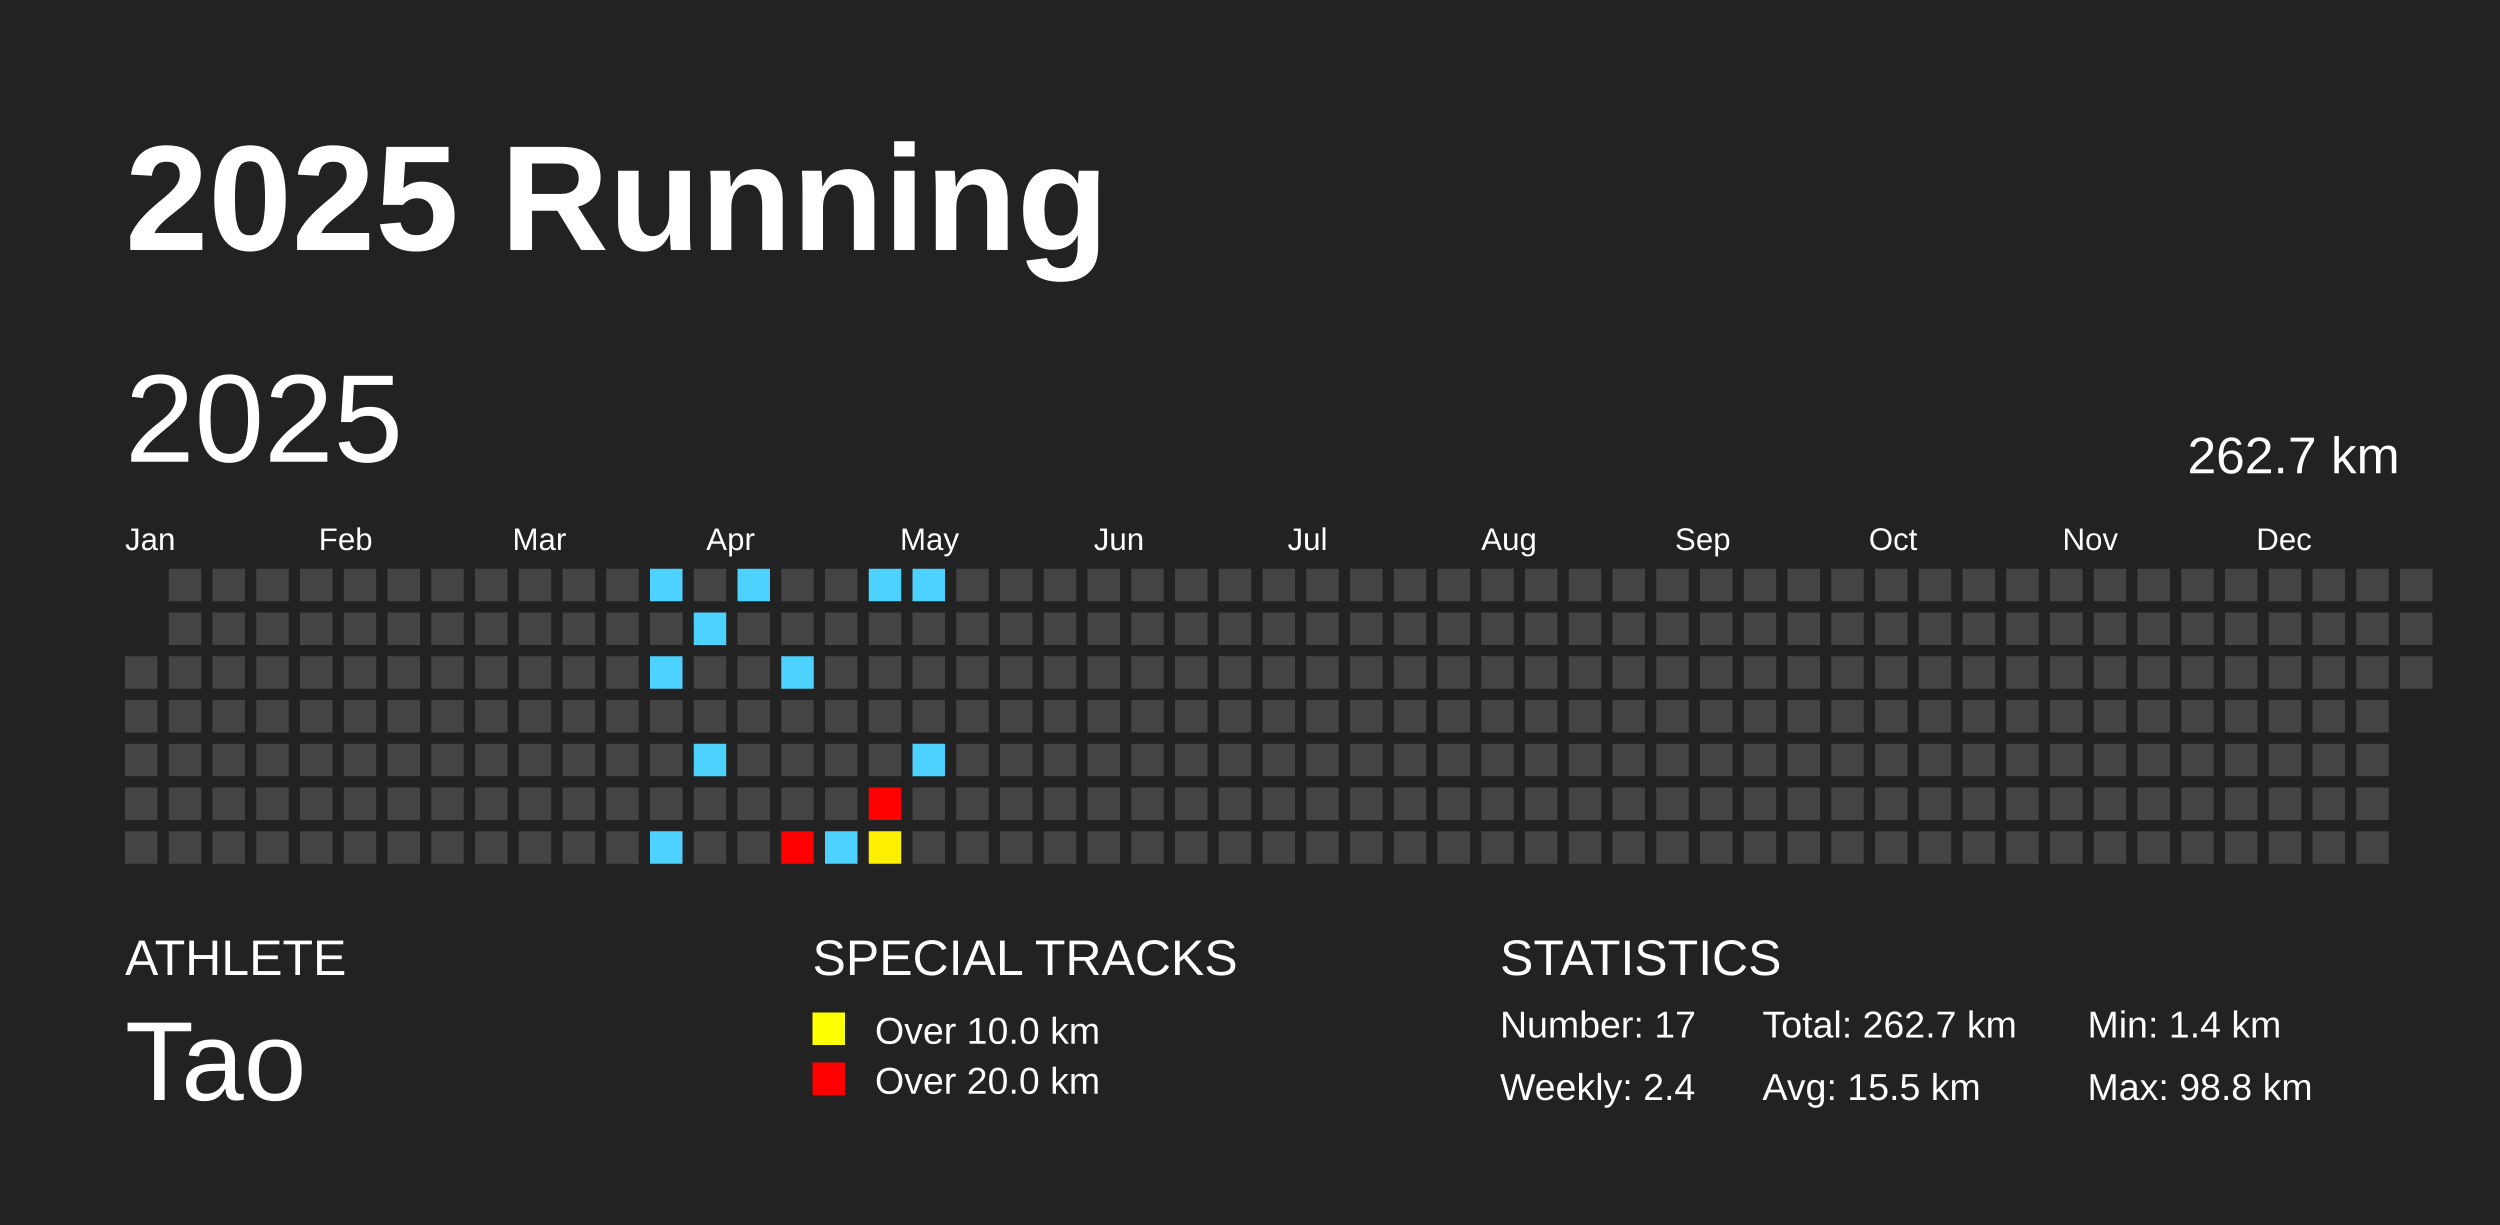
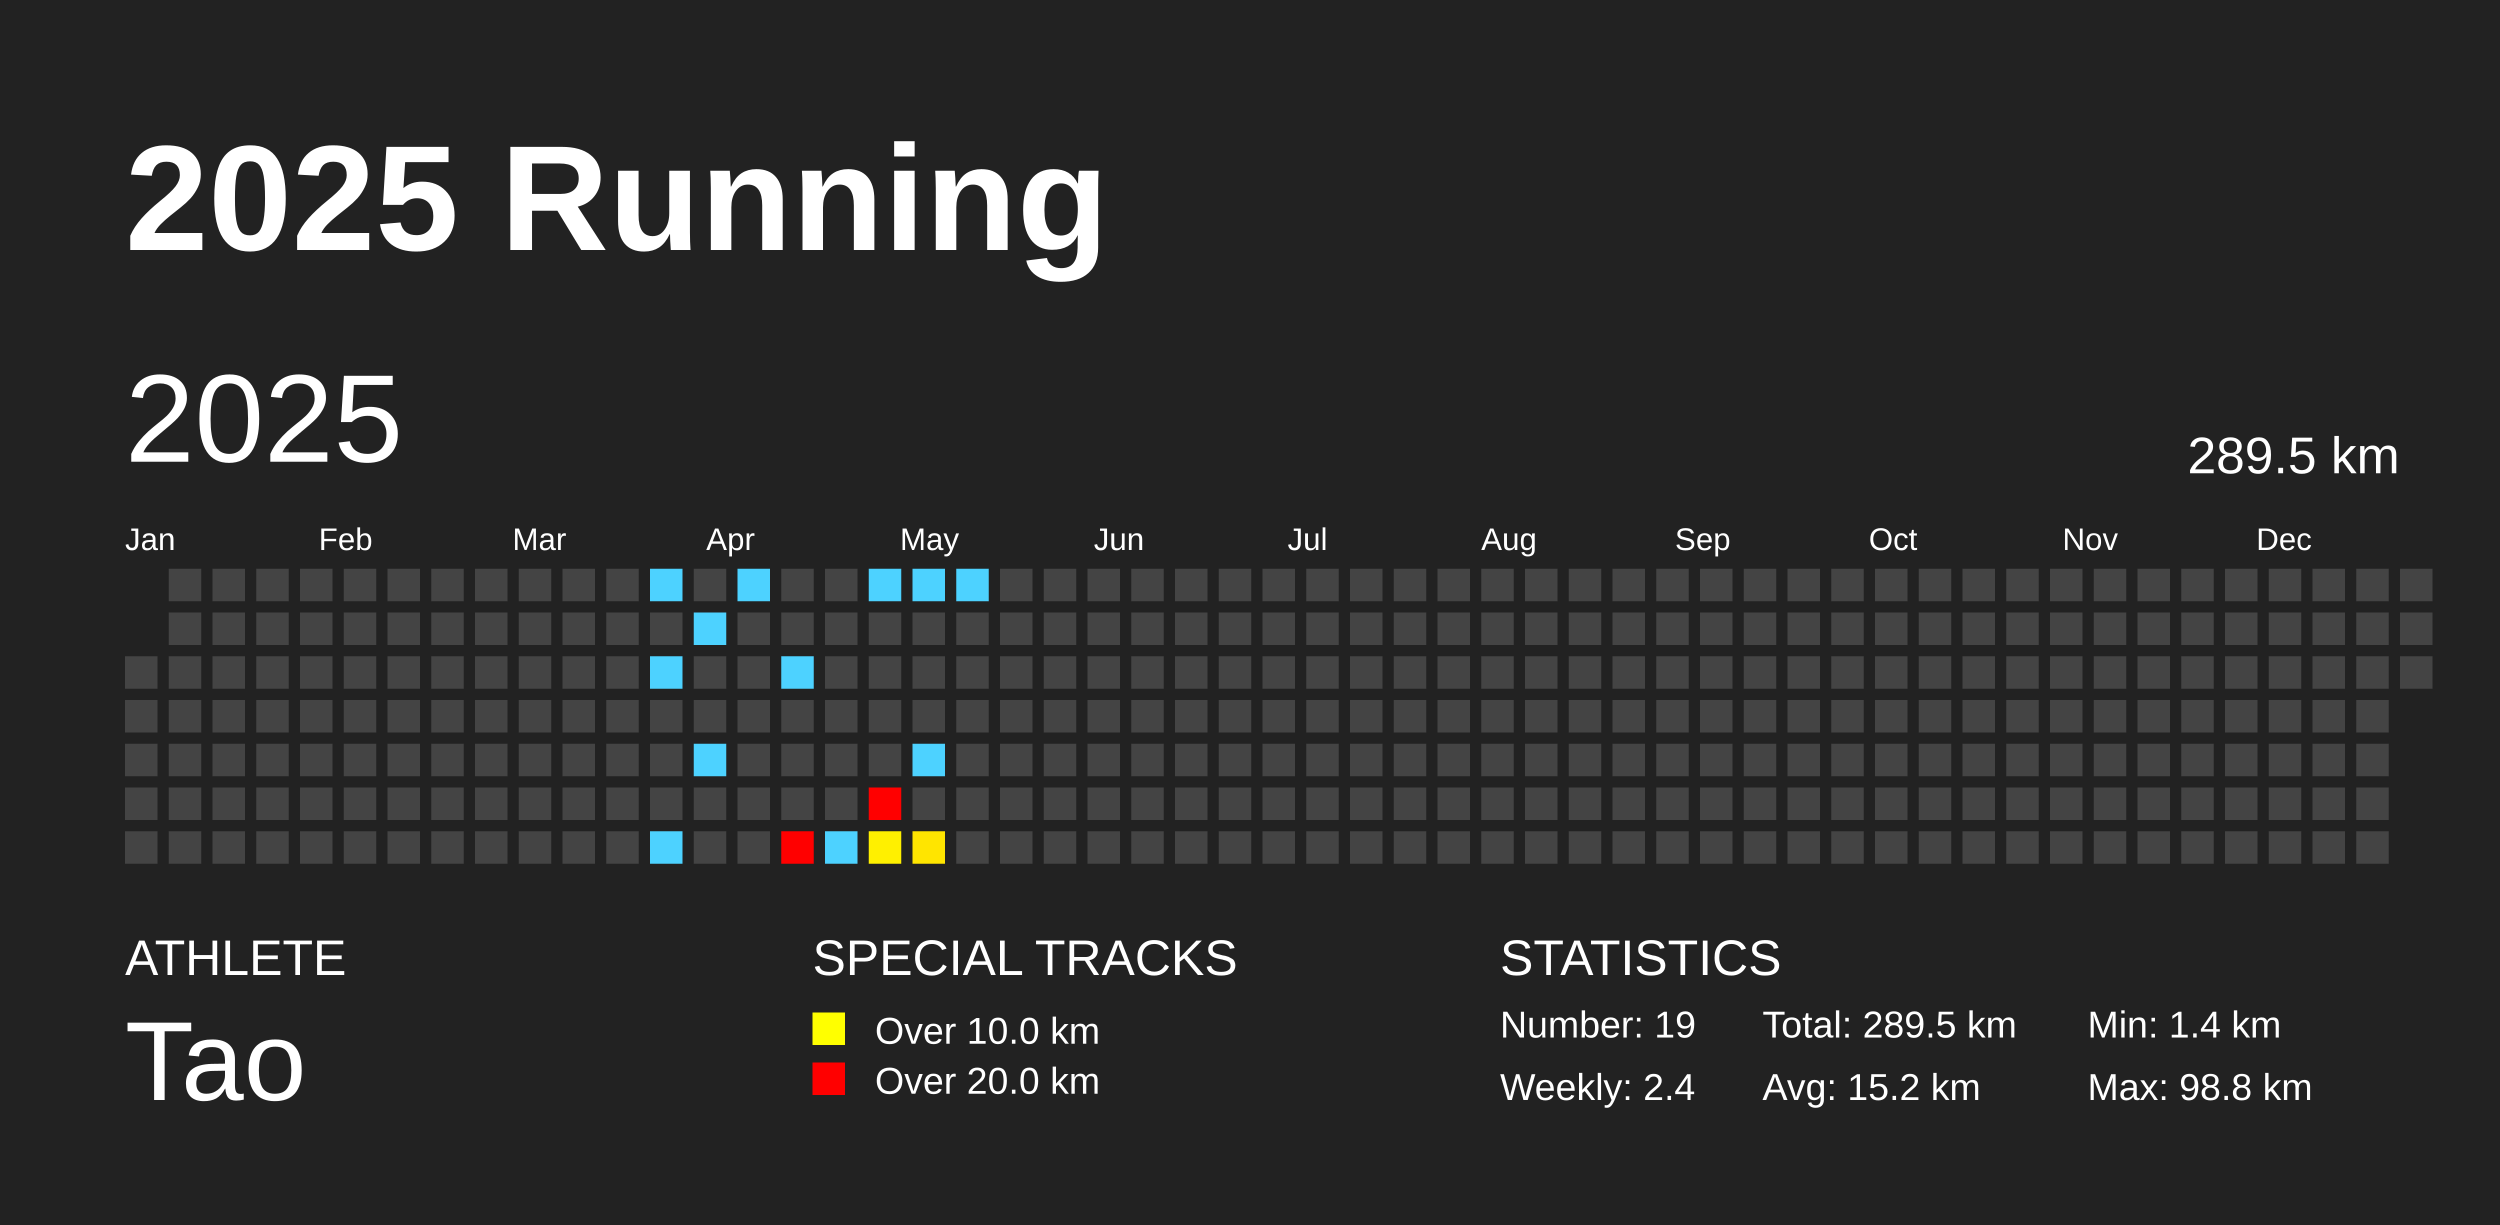
<svg xmlns="http://www.w3.org/2000/svg" baseProfile="full" height="98mm" version="1.1" viewBox="0,0,200,98" width="200mm">
  <defs />
  <rect fill="#222222" height="98" width="200" x="0" y="0" />
  <text fill="#FFFFFF" style="font-size:12px; font-family:Arial; font-weight:bold;" x="10" y="20">2025 Running</text>
  <text fill="#FFFFFF" style="font-size:4px; font-family:Arial" x="10" y="78">ATHLETE</text>
  <text fill="#FFFFFF" style="font-size:9px; font-family:Arial" x="10" y="88">Tao</text>
  <text fill="#FFFFFF" style="font-size:4px; font-family:Arial" x="65" y="78">SPECIAL TRACKS</text>
  <rect fill="yellow" height="2.6" width="2.6" x="65" y="81" />
  <text fill="#FFFFFF" style="font-size:3px; font-family:Arial" x="70" y="83.5">Over 10.0 km</text>
  <rect fill="red" height="2.6" width="2.6" x="65" y="85" />
  <text fill="#FFFFFF" style="font-size:3px; font-family:Arial" x="70" y="87.5">Over 20.0 km</text>
  <text fill="#FFFFFF" style="font-size:4px; font-family:Arial" x="120" y="78">STATISTICS</text>
-   <text fill="#FFFFFF" style="font-size:3px; font-family:Arial" x="120" y="83">Number: 17</text>
+   <text fill="#FFFFFF" style="font-size:3px; font-family:Arial" x="120" y="83">Number: 19</text>
  <text fill="#FFFFFF" style="font-size:3px; font-family:Arial" x="120" y="88">Weekly: 2.4</text>
-   <text fill="#FFFFFF" style="font-size:3px; font-family:Arial" x="141" y="83">Total: 262.7 km</text>
-   <text fill="#FFFFFF" style="font-size:3px; font-family:Arial" x="141" y="88">Avg: 15.5 km</text>
+   <text fill="#FFFFFF" style="font-size:3px; font-family:Arial" x="141" y="83">Total: 289.5 km</text>
+   <text fill="#FFFFFF" style="font-size:3px; font-family:Arial" x="141" y="88">Avg: 15.2 km</text>
  <text fill="#FFFFFF" style="font-size:3px; font-family:Arial" x="167" y="83">Min: 1.4 km</text>
  <text fill="#FFFFFF" style="font-size:3px; font-family:Arial" x="167" y="88">Max: 98.8 km</text>
  <text dominant-baseline="hanging" fill="#FFFFFF" style="font-size:10.0px; font-family:Arial;" x="10" y="30">2025</text>
-   <text dominant-baseline="hanging" fill="#FFFFFF" style="font-size:4.125px; font-family:Arial;" x="175" y="35">262.7 km</text>
+   <text dominant-baseline="hanging" fill="#FFFFFF" style="font-size:4.125px; font-family:Arial;" x="175" y="35">289.5 km</text>
  <text fill="#FFFFFF" style="font-size:2.5px; font-family:Arial" x="10.0" y="44">Jan</text>
  <text fill="#FFFFFF" style="font-size:2.5px; font-family:Arial" x="25.5" y="44">Feb</text>
  <text fill="#FFFFFF" style="font-size:2.5px; font-family:Arial" x="41.0" y="44">Mar</text>
  <text fill="#FFFFFF" style="font-size:2.5px; font-family:Arial" x="56.5" y="44">Apr</text>
  <text fill="#FFFFFF" style="font-size:2.5px; font-family:Arial" x="72.0" y="44">May</text>
  <text fill="#FFFFFF" style="font-size:2.5px; font-family:Arial" x="87.5" y="44">Jun</text>
  <text fill="#FFFFFF" style="font-size:2.5px; font-family:Arial" x="103.0" y="44">Jul</text>
  <text fill="#FFFFFF" style="font-size:2.5px; font-family:Arial" x="118.5" y="44">Aug</text>
  <text fill="#FFFFFF" style="font-size:2.5px; font-family:Arial" x="134.0" y="44">Sep</text>
  <text fill="#FFFFFF" style="font-size:2.5px; font-family:Arial" x="149.5" y="44">Oct</text>
  <text fill="#FFFFFF" style="font-size:2.5px; font-family:Arial" x="165.0" y="44">Nov</text>
  <text fill="#FFFFFF" style="font-size:2.5px; font-family:Arial" x="180.5" y="44">Dec</text>
  <rect fill="#444444" height="2.6" width="2.6" x="10.0" y="52.5" />
  <rect fill="#444444" height="2.6" width="2.6" x="10.0" y="56.0" />
  <rect fill="#444444" height="2.6" width="2.6" x="10.0" y="59.5" />
  <rect fill="#444444" height="2.6" width="2.6" x="10.0" y="63.0" />
  <rect fill="#444444" height="2.6" width="2.6" x="10.0" y="66.5" />
  <rect fill="#444444" height="2.6" width="2.6" x="13.5" y="45.5" />
  <rect fill="#444444" height="2.6" width="2.6" x="13.5" y="49.0" />
  <rect fill="#444444" height="2.6" width="2.6" x="13.5" y="52.5" />
  <rect fill="#444444" height="2.6" width="2.6" x="13.5" y="56.0" />
  <rect fill="#444444" height="2.6" width="2.6" x="13.5" y="59.5" />
  <rect fill="#444444" height="2.6" width="2.6" x="13.5" y="63.0" />
  <rect fill="#444444" height="2.6" width="2.6" x="13.5" y="66.5" />
  <rect fill="#444444" height="2.6" width="2.6" x="17.0" y="45.5" />
  <rect fill="#444444" height="2.6" width="2.6" x="17.0" y="49.0" />
  <rect fill="#444444" height="2.6" width="2.6" x="17.0" y="52.5" />
  <rect fill="#444444" height="2.6" width="2.6" x="17.0" y="56.0" />
  <rect fill="#444444" height="2.6" width="2.6" x="17.0" y="59.5" />
  <rect fill="#444444" height="2.6" width="2.6" x="17.0" y="63.0" />
  <rect fill="#444444" height="2.6" width="2.6" x="17.0" y="66.5" />
  <rect fill="#444444" height="2.6" width="2.6" x="20.5" y="45.5" />
  <rect fill="#444444" height="2.6" width="2.6" x="20.5" y="49.0" />
  <rect fill="#444444" height="2.6" width="2.6" x="20.5" y="52.5" />
  <rect fill="#444444" height="2.6" width="2.6" x="20.5" y="56.0" />
  <rect fill="#444444" height="2.6" width="2.6" x="20.5" y="59.5" />
  <rect fill="#444444" height="2.6" width="2.6" x="20.5" y="63.0" />
  <rect fill="#444444" height="2.6" width="2.6" x="20.5" y="66.5" />
  <rect fill="#444444" height="2.6" width="2.6" x="24.0" y="45.5" />
  <rect fill="#444444" height="2.6" width="2.6" x="24.0" y="49.0" />
  <rect fill="#444444" height="2.6" width="2.6" x="24.0" y="52.5" />
  <rect fill="#444444" height="2.6" width="2.6" x="24.0" y="56.0" />
  <rect fill="#444444" height="2.6" width="2.6" x="24.0" y="59.5" />
  <rect fill="#444444" height="2.6" width="2.6" x="24.0" y="63.0" />
  <rect fill="#444444" height="2.6" width="2.6" x="24.0" y="66.5" />
  <rect fill="#444444" height="2.6" width="2.6" x="27.5" y="45.5" />
  <rect fill="#444444" height="2.6" width="2.6" x="27.5" y="49.0" />
  <rect fill="#444444" height="2.6" width="2.6" x="27.5" y="52.5" />
  <rect fill="#444444" height="2.6" width="2.6" x="27.5" y="56.0" />
  <rect fill="#444444" height="2.6" width="2.6" x="27.5" y="59.5" />
  <rect fill="#444444" height="2.6" width="2.6" x="27.5" y="63.0" />
  <rect fill="#444444" height="2.6" width="2.6" x="27.5" y="66.5" />
  <rect fill="#444444" height="2.6" width="2.6" x="31.0" y="45.5" />
  <rect fill="#444444" height="2.6" width="2.6" x="31.0" y="49.0" />
  <rect fill="#444444" height="2.6" width="2.6" x="31.0" y="52.5" />
  <rect fill="#444444" height="2.6" width="2.6" x="31.0" y="56.0" />
  <rect fill="#444444" height="2.6" width="2.6" x="31.0" y="59.5" />
  <rect fill="#444444" height="2.6" width="2.6" x="31.0" y="63.0" />
  <rect fill="#444444" height="2.6" width="2.6" x="31.0" y="66.5" />
  <rect fill="#444444" height="2.6" width="2.6" x="34.5" y="45.5" />
  <rect fill="#444444" height="2.6" width="2.6" x="34.5" y="49.0" />
  <rect fill="#444444" height="2.6" width="2.6" x="34.5" y="52.5" />
  <rect fill="#444444" height="2.6" width="2.6" x="34.5" y="56.0" />
  <rect fill="#444444" height="2.6" width="2.6" x="34.5" y="59.5" />
  <rect fill="#444444" height="2.6" width="2.6" x="34.5" y="63.0" />
  <rect fill="#444444" height="2.6" width="2.6" x="34.5" y="66.5" />
  <rect fill="#444444" height="2.6" width="2.6" x="38.0" y="45.5" />
  <rect fill="#444444" height="2.6" width="2.6" x="38.0" y="49.0" />
  <rect fill="#444444" height="2.6" width="2.6" x="38.0" y="52.5" />
  <rect fill="#444444" height="2.6" width="2.6" x="38.0" y="56.0" />
  <rect fill="#444444" height="2.6" width="2.6" x="38.0" y="59.5" />
  <rect fill="#444444" height="2.6" width="2.6" x="38.0" y="63.0" />
  <rect fill="#444444" height="2.6" width="2.6" x="38.0" y="66.5" />
  <rect fill="#444444" height="2.6" width="2.6" x="41.5" y="45.5" />
  <rect fill="#444444" height="2.6" width="2.6" x="41.5" y="49.0" />
  <rect fill="#444444" height="2.6" width="2.6" x="41.5" y="52.5" />
  <rect fill="#444444" height="2.6" width="2.6" x="41.5" y="56.0" />
  <rect fill="#444444" height="2.6" width="2.6" x="41.5" y="59.5" />
  <rect fill="#444444" height="2.6" width="2.6" x="41.5" y="63.0" />
  <rect fill="#444444" height="2.6" width="2.6" x="41.5" y="66.5" />
  <rect fill="#444444" height="2.6" width="2.6" x="45.0" y="45.5" />
  <rect fill="#444444" height="2.6" width="2.6" x="45.0" y="49.0" />
  <rect fill="#444444" height="2.6" width="2.6" x="45.0" y="52.5" />
  <rect fill="#444444" height="2.6" width="2.6" x="45.0" y="56.0" />
  <rect fill="#444444" height="2.6" width="2.6" x="45.0" y="59.5" />
  <rect fill="#444444" height="2.6" width="2.6" x="45.0" y="63.0" />
  <rect fill="#444444" height="2.6" width="2.6" x="45.0" y="66.5" />
  <rect fill="#444444" height="2.6" width="2.6" x="48.5" y="45.5" />
  <rect fill="#444444" height="2.6" width="2.6" x="48.5" y="49.0" />
  <rect fill="#444444" height="2.6" width="2.6" x="48.5" y="52.5" />
  <rect fill="#444444" height="2.6" width="2.6" x="48.5" y="56.0" />
  <rect fill="#444444" height="2.6" width="2.6" x="48.5" y="59.5" />
  <rect fill="#444444" height="2.6" width="2.6" x="48.5" y="63.0" />
  <rect fill="#444444" height="2.6" width="2.6" x="48.5" y="66.5" />
  <rect fill="#4dd2ff" height="2.6" width="2.6" x="52.0" y="45.5" />
  <rect fill="#444444" height="2.6" width="2.6" x="52.0" y="49.0" />
  <rect fill="#4dd2ff" height="2.6" width="2.6" x="52.0" y="52.5" />
  <rect fill="#444444" height="2.6" width="2.6" x="52.0" y="56.0" />
  <rect fill="#444444" height="2.6" width="2.6" x="52.0" y="59.5" />
  <rect fill="#444444" height="2.6" width="2.6" x="52.0" y="63.0" />
  <rect fill="#4dd2ff" height="2.6" width="2.6" x="52.0" y="66.5" />
  <rect fill="#444444" height="2.6" width="2.6" x="55.5" y="45.5" />
  <rect fill="#4dd2ff" height="2.6" width="2.6" x="55.5" y="49.0" />
  <rect fill="#444444" height="2.6" width="2.6" x="55.5" y="52.5" />
  <rect fill="#444444" height="2.6" width="2.6" x="55.5" y="56.0" />
  <rect fill="#4dd2ff" height="2.6" width="2.6" x="55.5" y="59.5" />
  <rect fill="#444444" height="2.6" width="2.6" x="55.5" y="63.0" />
  <rect fill="#444444" height="2.6" width="2.6" x="55.5" y="66.5" />
  <rect fill="#4dd2ff" height="2.6" width="2.6" x="59.0" y="45.5" />
  <rect fill="#444444" height="2.6" width="2.6" x="59.0" y="49.0" />
  <rect fill="#444444" height="2.6" width="2.6" x="59.0" y="52.5" />
  <rect fill="#444444" height="2.6" width="2.6" x="59.0" y="56.0" />
  <rect fill="#444444" height="2.6" width="2.6" x="59.0" y="59.5" />
  <rect fill="#444444" height="2.6" width="2.6" x="59.0" y="63.0" />
  <rect fill="#444444" height="2.6" width="2.6" x="59.0" y="66.5" />
  <rect fill="#444444" height="2.6" width="2.6" x="62.5" y="45.5" />
  <rect fill="#444444" height="2.6" width="2.6" x="62.5" y="49.0" />
  <rect fill="#4dd2ff" height="2.6" width="2.6" x="62.5" y="52.5" />
  <rect fill="#444444" height="2.6" width="2.6" x="62.5" y="56.0" />
  <rect fill="#444444" height="2.6" width="2.6" x="62.5" y="59.5" />
  <rect fill="#444444" height="2.6" width="2.6" x="62.5" y="63.0" />
  <rect fill="red" height="2.6" width="2.6" x="62.5" y="66.5" />
  <rect fill="#444444" height="2.6" width="2.6" x="66.0" y="45.5" />
  <rect fill="#444444" height="2.6" width="2.6" x="66.0" y="49.0" />
  <rect fill="#444444" height="2.6" width="2.6" x="66.0" y="52.5" />
  <rect fill="#444444" height="2.6" width="2.6" x="66.0" y="56.0" />
  <rect fill="#444444" height="2.6" width="2.6" x="66.0" y="59.5" />
  <rect fill="#444444" height="2.6" width="2.6" x="66.0" y="63.0" />
  <rect fill="#4dd2ff" height="2.6" width="2.6" x="66.0" y="66.5" />
  <rect fill="#4dd2ff" height="2.6" width="2.6" x="69.5" y="45.5" />
  <rect fill="#444444" height="2.6" width="2.6" x="69.5" y="49.0" />
  <rect fill="#444444" height="2.6" width="2.6" x="69.5" y="52.5" />
  <rect fill="#444444" height="2.6" width="2.6" x="69.5" y="56.0" />
  <rect fill="#444444" height="2.6" width="2.6" x="69.5" y="59.5" />
  <rect fill="red" height="2.6" width="2.6" x="69.5" y="63.0" />
  <rect fill="#fff000" height="2.6" width="2.6" x="69.5" y="66.5" />
  <rect fill="#4dd2ff" height="2.6" width="2.6" x="73.0" y="45.5" />
  <rect fill="#444444" height="2.6" width="2.6" x="73.0" y="49.0" />
  <rect fill="#444444" height="2.6" width="2.6" x="73.0" y="52.5" />
  <rect fill="#444444" height="2.6" width="2.6" x="73.0" y="56.0" />
  <rect fill="#4dd2ff" height="2.6" width="2.6" x="73.0" y="59.5" />
  <rect fill="#444444" height="2.6" width="2.6" x="73.0" y="63.0" />
-   <rect fill="#444444" height="2.6" width="2.6" x="73.0" y="66.5" />
-   <rect fill="#444444" height="2.6" width="2.6" x="76.5" y="45.5" />
+   <rect fill="#ffe500" height="2.6" width="2.6" x="73.0" y="66.5" />
+   <rect fill="#4dd2ff" height="2.6" width="2.6" x="76.5" y="45.5" />
  <rect fill="#444444" height="2.6" width="2.6" x="76.5" y="49.0" />
  <rect fill="#444444" height="2.6" width="2.6" x="76.5" y="52.5" />
  <rect fill="#444444" height="2.6" width="2.6" x="76.5" y="56.0" />
  <rect fill="#444444" height="2.6" width="2.6" x="76.5" y="59.5" />
  <rect fill="#444444" height="2.6" width="2.6" x="76.5" y="63.0" />
  <rect fill="#444444" height="2.6" width="2.6" x="76.5" y="66.5" />
  <rect fill="#444444" height="2.6" width="2.6" x="80.0" y="45.5" />
  <rect fill="#444444" height="2.6" width="2.6" x="80.0" y="49.0" />
  <rect fill="#444444" height="2.6" width="2.6" x="80.0" y="52.5" />
  <rect fill="#444444" height="2.6" width="2.6" x="80.0" y="56.0" />
  <rect fill="#444444" height="2.6" width="2.6" x="80.0" y="59.5" />
  <rect fill="#444444" height="2.6" width="2.6" x="80.0" y="63.0" />
  <rect fill="#444444" height="2.6" width="2.6" x="80.0" y="66.5" />
  <rect fill="#444444" height="2.6" width="2.6" x="83.5" y="45.5" />
  <rect fill="#444444" height="2.6" width="2.6" x="83.5" y="49.0" />
  <rect fill="#444444" height="2.6" width="2.6" x="83.5" y="52.5" />
  <rect fill="#444444" height="2.6" width="2.6" x="83.5" y="56.0" />
  <rect fill="#444444" height="2.6" width="2.6" x="83.5" y="59.5" />
  <rect fill="#444444" height="2.6" width="2.6" x="83.5" y="63.0" />
  <rect fill="#444444" height="2.6" width="2.6" x="83.5" y="66.5" />
  <rect fill="#444444" height="2.6" width="2.6" x="87.0" y="45.5" />
  <rect fill="#444444" height="2.6" width="2.6" x="87.0" y="49.0" />
  <rect fill="#444444" height="2.6" width="2.6" x="87.0" y="52.5" />
  <rect fill="#444444" height="2.6" width="2.6" x="87.0" y="56.0" />
  <rect fill="#444444" height="2.6" width="2.6" x="87.0" y="59.5" />
  <rect fill="#444444" height="2.6" width="2.6" x="87.0" y="63.0" />
  <rect fill="#444444" height="2.6" width="2.6" x="87.0" y="66.5" />
  <rect fill="#444444" height="2.6" width="2.6" x="90.5" y="45.5" />
  <rect fill="#444444" height="2.6" width="2.6" x="90.5" y="49.0" />
  <rect fill="#444444" height="2.6" width="2.6" x="90.5" y="52.5" />
  <rect fill="#444444" height="2.6" width="2.6" x="90.5" y="56.0" />
  <rect fill="#444444" height="2.6" width="2.6" x="90.5" y="59.5" />
  <rect fill="#444444" height="2.6" width="2.6" x="90.5" y="63.0" />
  <rect fill="#444444" height="2.6" width="2.6" x="90.5" y="66.5" />
  <rect fill="#444444" height="2.6" width="2.6" x="94.0" y="45.5" />
  <rect fill="#444444" height="2.6" width="2.6" x="94.0" y="49.0" />
  <rect fill="#444444" height="2.6" width="2.6" x="94.0" y="52.5" />
  <rect fill="#444444" height="2.6" width="2.6" x="94.0" y="56.0" />
  <rect fill="#444444" height="2.6" width="2.6" x="94.0" y="59.5" />
  <rect fill="#444444" height="2.6" width="2.6" x="94.0" y="63.0" />
  <rect fill="#444444" height="2.6" width="2.6" x="94.0" y="66.5" />
  <rect fill="#444444" height="2.6" width="2.6" x="97.5" y="45.5" />
  <rect fill="#444444" height="2.6" width="2.6" x="97.5" y="49.0" />
  <rect fill="#444444" height="2.6" width="2.6" x="97.5" y="52.5" />
  <rect fill="#444444" height="2.6" width="2.6" x="97.5" y="56.0" />
  <rect fill="#444444" height="2.6" width="2.6" x="97.5" y="59.5" />
  <rect fill="#444444" height="2.6" width="2.6" x="97.5" y="63.0" />
  <rect fill="#444444" height="2.6" width="2.6" x="97.5" y="66.5" />
  <rect fill="#444444" height="2.6" width="2.6" x="101.0" y="45.5" />
  <rect fill="#444444" height="2.6" width="2.6" x="101.0" y="49.0" />
  <rect fill="#444444" height="2.6" width="2.6" x="101.0" y="52.5" />
  <rect fill="#444444" height="2.6" width="2.6" x="101.0" y="56.0" />
  <rect fill="#444444" height="2.6" width="2.6" x="101.0" y="59.5" />
  <rect fill="#444444" height="2.6" width="2.6" x="101.0" y="63.0" />
  <rect fill="#444444" height="2.6" width="2.6" x="101.0" y="66.5" />
  <rect fill="#444444" height="2.6" width="2.6" x="104.5" y="45.5" />
  <rect fill="#444444" height="2.6" width="2.6" x="104.5" y="49.0" />
  <rect fill="#444444" height="2.6" width="2.6" x="104.5" y="52.5" />
  <rect fill="#444444" height="2.6" width="2.6" x="104.5" y="56.0" />
  <rect fill="#444444" height="2.6" width="2.6" x="104.5" y="59.5" />
  <rect fill="#444444" height="2.6" width="2.6" x="104.5" y="63.0" />
  <rect fill="#444444" height="2.6" width="2.6" x="104.5" y="66.5" />
  <rect fill="#444444" height="2.6" width="2.6" x="108.0" y="45.5" />
  <rect fill="#444444" height="2.6" width="2.6" x="108.0" y="49.0" />
  <rect fill="#444444" height="2.6" width="2.6" x="108.0" y="52.5" />
  <rect fill="#444444" height="2.6" width="2.6" x="108.0" y="56.0" />
  <rect fill="#444444" height="2.6" width="2.6" x="108.0" y="59.5" />
  <rect fill="#444444" height="2.6" width="2.6" x="108.0" y="63.0" />
  <rect fill="#444444" height="2.6" width="2.6" x="108.0" y="66.5" />
  <rect fill="#444444" height="2.6" width="2.6" x="111.5" y="45.5" />
  <rect fill="#444444" height="2.6" width="2.6" x="111.5" y="49.0" />
  <rect fill="#444444" height="2.6" width="2.6" x="111.5" y="52.5" />
  <rect fill="#444444" height="2.6" width="2.6" x="111.5" y="56.0" />
  <rect fill="#444444" height="2.6" width="2.6" x="111.5" y="59.5" />
  <rect fill="#444444" height="2.6" width="2.6" x="111.5" y="63.0" />
  <rect fill="#444444" height="2.6" width="2.6" x="111.5" y="66.5" />
  <rect fill="#444444" height="2.6" width="2.6" x="115.0" y="45.5" />
  <rect fill="#444444" height="2.6" width="2.6" x="115.0" y="49.0" />
  <rect fill="#444444" height="2.6" width="2.6" x="115.0" y="52.5" />
  <rect fill="#444444" height="2.6" width="2.6" x="115.0" y="56.0" />
  <rect fill="#444444" height="2.6" width="2.6" x="115.0" y="59.5" />
  <rect fill="#444444" height="2.6" width="2.6" x="115.0" y="63.0" />
  <rect fill="#444444" height="2.6" width="2.6" x="115.0" y="66.5" />
  <rect fill="#444444" height="2.6" width="2.6" x="118.5" y="45.5" />
  <rect fill="#444444" height="2.6" width="2.6" x="118.5" y="49.0" />
  <rect fill="#444444" height="2.6" width="2.6" x="118.5" y="52.5" />
  <rect fill="#444444" height="2.6" width="2.6" x="118.5" y="56.0" />
  <rect fill="#444444" height="2.6" width="2.6" x="118.5" y="59.5" />
  <rect fill="#444444" height="2.6" width="2.6" x="118.5" y="63.0" />
  <rect fill="#444444" height="2.6" width="2.6" x="118.5" y="66.5" />
  <rect fill="#444444" height="2.6" width="2.6" x="122.0" y="45.5" />
  <rect fill="#444444" height="2.6" width="2.6" x="122.0" y="49.0" />
  <rect fill="#444444" height="2.6" width="2.6" x="122.0" y="52.5" />
  <rect fill="#444444" height="2.6" width="2.6" x="122.0" y="56.0" />
  <rect fill="#444444" height="2.6" width="2.6" x="122.0" y="59.5" />
  <rect fill="#444444" height="2.6" width="2.6" x="122.0" y="63.0" />
  <rect fill="#444444" height="2.6" width="2.6" x="122.0" y="66.5" />
  <rect fill="#444444" height="2.6" width="2.6" x="125.5" y="45.5" />
  <rect fill="#444444" height="2.6" width="2.6" x="125.5" y="49.0" />
  <rect fill="#444444" height="2.6" width="2.6" x="125.5" y="52.5" />
  <rect fill="#444444" height="2.6" width="2.6" x="125.5" y="56.0" />
  <rect fill="#444444" height="2.6" width="2.6" x="125.5" y="59.5" />
  <rect fill="#444444" height="2.6" width="2.6" x="125.5" y="63.0" />
  <rect fill="#444444" height="2.6" width="2.6" x="125.5" y="66.5" />
  <rect fill="#444444" height="2.6" width="2.6" x="129.0" y="45.5" />
  <rect fill="#444444" height="2.6" width="2.6" x="129.0" y="49.0" />
  <rect fill="#444444" height="2.6" width="2.6" x="129.0" y="52.5" />
  <rect fill="#444444" height="2.6" width="2.6" x="129.0" y="56.0" />
  <rect fill="#444444" height="2.6" width="2.6" x="129.0" y="59.5" />
  <rect fill="#444444" height="2.6" width="2.6" x="129.0" y="63.0" />
  <rect fill="#444444" height="2.6" width="2.6" x="129.0" y="66.5" />
  <rect fill="#444444" height="2.6" width="2.6" x="132.5" y="45.5" />
  <rect fill="#444444" height="2.6" width="2.6" x="132.5" y="49.0" />
  <rect fill="#444444" height="2.6" width="2.6" x="132.5" y="52.5" />
  <rect fill="#444444" height="2.6" width="2.6" x="132.5" y="56.0" />
  <rect fill="#444444" height="2.6" width="2.6" x="132.5" y="59.5" />
  <rect fill="#444444" height="2.6" width="2.6" x="132.5" y="63.0" />
  <rect fill="#444444" height="2.6" width="2.6" x="132.5" y="66.5" />
  <rect fill="#444444" height="2.6" width="2.6" x="136.0" y="45.5" />
  <rect fill="#444444" height="2.6" width="2.6" x="136.0" y="49.0" />
  <rect fill="#444444" height="2.6" width="2.6" x="136.0" y="52.5" />
  <rect fill="#444444" height="2.6" width="2.6" x="136.0" y="56.0" />
  <rect fill="#444444" height="2.6" width="2.6" x="136.0" y="59.5" />
  <rect fill="#444444" height="2.6" width="2.6" x="136.0" y="63.0" />
  <rect fill="#444444" height="2.6" width="2.6" x="136.0" y="66.5" />
  <rect fill="#444444" height="2.6" width="2.6" x="139.5" y="45.5" />
  <rect fill="#444444" height="2.6" width="2.6" x="139.5" y="49.0" />
  <rect fill="#444444" height="2.6" width="2.6" x="139.5" y="52.5" />
  <rect fill="#444444" height="2.6" width="2.6" x="139.5" y="56.0" />
  <rect fill="#444444" height="2.6" width="2.6" x="139.5" y="59.5" />
  <rect fill="#444444" height="2.6" width="2.6" x="139.5" y="63.0" />
  <rect fill="#444444" height="2.6" width="2.6" x="139.5" y="66.5" />
  <rect fill="#444444" height="2.6" width="2.6" x="143.0" y="45.5" />
  <rect fill="#444444" height="2.6" width="2.6" x="143.0" y="49.0" />
  <rect fill="#444444" height="2.6" width="2.6" x="143.0" y="52.5" />
  <rect fill="#444444" height="2.6" width="2.6" x="143.0" y="56.0" />
  <rect fill="#444444" height="2.6" width="2.6" x="143.0" y="59.5" />
  <rect fill="#444444" height="2.6" width="2.6" x="143.0" y="63.0" />
  <rect fill="#444444" height="2.6" width="2.6" x="143.0" y="66.5" />
  <rect fill="#444444" height="2.6" width="2.6" x="146.5" y="45.5" />
  <rect fill="#444444" height="2.6" width="2.6" x="146.5" y="49.0" />
  <rect fill="#444444" height="2.6" width="2.6" x="146.5" y="52.5" />
  <rect fill="#444444" height="2.6" width="2.6" x="146.5" y="56.0" />
  <rect fill="#444444" height="2.6" width="2.6" x="146.5" y="59.5" />
  <rect fill="#444444" height="2.6" width="2.6" x="146.5" y="63.0" />
  <rect fill="#444444" height="2.6" width="2.6" x="146.5" y="66.5" />
  <rect fill="#444444" height="2.6" width="2.6" x="150.0" y="45.5" />
  <rect fill="#444444" height="2.6" width="2.6" x="150.0" y="49.0" />
  <rect fill="#444444" height="2.6" width="2.6" x="150.0" y="52.5" />
  <rect fill="#444444" height="2.6" width="2.6" x="150.0" y="56.0" />
  <rect fill="#444444" height="2.6" width="2.6" x="150.0" y="59.5" />
  <rect fill="#444444" height="2.6" width="2.6" x="150.0" y="63.0" />
  <rect fill="#444444" height="2.6" width="2.6" x="150.0" y="66.5" />
  <rect fill="#444444" height="2.6" width="2.6" x="153.5" y="45.5" />
  <rect fill="#444444" height="2.6" width="2.6" x="153.5" y="49.0" />
  <rect fill="#444444" height="2.6" width="2.6" x="153.5" y="52.5" />
  <rect fill="#444444" height="2.6" width="2.6" x="153.5" y="56.0" />
  <rect fill="#444444" height="2.6" width="2.6" x="153.5" y="59.5" />
  <rect fill="#444444" height="2.6" width="2.6" x="153.5" y="63.0" />
  <rect fill="#444444" height="2.6" width="2.6" x="153.5" y="66.5" />
  <rect fill="#444444" height="2.6" width="2.6" x="157.0" y="45.5" />
  <rect fill="#444444" height="2.6" width="2.6" x="157.0" y="49.0" />
  <rect fill="#444444" height="2.6" width="2.6" x="157.0" y="52.5" />
  <rect fill="#444444" height="2.6" width="2.6" x="157.0" y="56.0" />
  <rect fill="#444444" height="2.6" width="2.6" x="157.0" y="59.5" />
  <rect fill="#444444" height="2.6" width="2.6" x="157.0" y="63.0" />
  <rect fill="#444444" height="2.6" width="2.6" x="157.0" y="66.5" />
  <rect fill="#444444" height="2.6" width="2.6" x="160.5" y="45.5" />
  <rect fill="#444444" height="2.6" width="2.6" x="160.5" y="49.0" />
  <rect fill="#444444" height="2.6" width="2.6" x="160.5" y="52.5" />
  <rect fill="#444444" height="2.6" width="2.6" x="160.5" y="56.0" />
  <rect fill="#444444" height="2.6" width="2.6" x="160.5" y="59.5" />
  <rect fill="#444444" height="2.6" width="2.6" x="160.5" y="63.0" />
  <rect fill="#444444" height="2.6" width="2.6" x="160.5" y="66.5" />
  <rect fill="#444444" height="2.6" width="2.6" x="164.0" y="45.5" />
  <rect fill="#444444" height="2.6" width="2.6" x="164.0" y="49.0" />
  <rect fill="#444444" height="2.6" width="2.6" x="164.0" y="52.5" />
  <rect fill="#444444" height="2.6" width="2.6" x="164.0" y="56.0" />
  <rect fill="#444444" height="2.6" width="2.6" x="164.0" y="59.5" />
  <rect fill="#444444" height="2.6" width="2.6" x="164.0" y="63.0" />
  <rect fill="#444444" height="2.6" width="2.6" x="164.0" y="66.5" />
  <rect fill="#444444" height="2.6" width="2.6" x="167.5" y="45.5" />
  <rect fill="#444444" height="2.6" width="2.6" x="167.5" y="49.0" />
  <rect fill="#444444" height="2.6" width="2.6" x="167.5" y="52.5" />
  <rect fill="#444444" height="2.6" width="2.6" x="167.5" y="56.0" />
  <rect fill="#444444" height="2.6" width="2.6" x="167.5" y="59.5" />
  <rect fill="#444444" height="2.6" width="2.6" x="167.5" y="63.0" />
  <rect fill="#444444" height="2.6" width="2.6" x="167.5" y="66.5" />
  <rect fill="#444444" height="2.6" width="2.6" x="171.0" y="45.5" />
  <rect fill="#444444" height="2.6" width="2.6" x="171.0" y="49.0" />
  <rect fill="#444444" height="2.6" width="2.6" x="171.0" y="52.5" />
  <rect fill="#444444" height="2.6" width="2.6" x="171.0" y="56.0" />
  <rect fill="#444444" height="2.6" width="2.6" x="171.0" y="59.5" />
  <rect fill="#444444" height="2.6" width="2.6" x="171.0" y="63.0" />
  <rect fill="#444444" height="2.6" width="2.6" x="171.0" y="66.5" />
  <rect fill="#444444" height="2.6" width="2.6" x="174.5" y="45.5" />
  <rect fill="#444444" height="2.6" width="2.6" x="174.5" y="49.0" />
  <rect fill="#444444" height="2.6" width="2.6" x="174.5" y="52.5" />
  <rect fill="#444444" height="2.6" width="2.6" x="174.5" y="56.0" />
  <rect fill="#444444" height="2.6" width="2.6" x="174.5" y="59.5" />
  <rect fill="#444444" height="2.6" width="2.6" x="174.5" y="63.0" />
  <rect fill="#444444" height="2.6" width="2.6" x="174.5" y="66.5" />
  <rect fill="#444444" height="2.6" width="2.6" x="178.0" y="45.5" />
  <rect fill="#444444" height="2.6" width="2.6" x="178.0" y="49.0" />
  <rect fill="#444444" height="2.6" width="2.6" x="178.0" y="52.5" />
  <rect fill="#444444" height="2.6" width="2.6" x="178.0" y="56.0" />
  <rect fill="#444444" height="2.6" width="2.6" x="178.0" y="59.5" />
  <rect fill="#444444" height="2.6" width="2.6" x="178.0" y="63.0" />
  <rect fill="#444444" height="2.6" width="2.6" x="178.0" y="66.5" />
  <rect fill="#444444" height="2.6" width="2.6" x="181.5" y="45.5" />
  <rect fill="#444444" height="2.6" width="2.6" x="181.5" y="49.0" />
  <rect fill="#444444" height="2.6" width="2.6" x="181.5" y="52.5" />
  <rect fill="#444444" height="2.6" width="2.6" x="181.5" y="56.0" />
  <rect fill="#444444" height="2.6" width="2.6" x="181.5" y="59.5" />
  <rect fill="#444444" height="2.6" width="2.6" x="181.5" y="63.0" />
  <rect fill="#444444" height="2.6" width="2.6" x="181.5" y="66.5" />
  <rect fill="#444444" height="2.6" width="2.6" x="185.0" y="45.5" />
  <rect fill="#444444" height="2.6" width="2.6" x="185.0" y="49.0" />
  <rect fill="#444444" height="2.6" width="2.6" x="185.0" y="52.5" />
  <rect fill="#444444" height="2.6" width="2.6" x="185.0" y="56.0" />
  <rect fill="#444444" height="2.6" width="2.6" x="185.0" y="59.5" />
  <rect fill="#444444" height="2.6" width="2.6" x="185.0" y="63.0" />
  <rect fill="#444444" height="2.6" width="2.6" x="185.0" y="66.5" />
  <rect fill="#444444" height="2.6" width="2.6" x="188.5" y="45.5" />
  <rect fill="#444444" height="2.6" width="2.6" x="188.5" y="49.0" />
  <rect fill="#444444" height="2.6" width="2.6" x="188.5" y="52.5" />
  <rect fill="#444444" height="2.6" width="2.6" x="188.5" y="56.0" />
  <rect fill="#444444" height="2.6" width="2.6" x="188.5" y="59.5" />
  <rect fill="#444444" height="2.6" width="2.6" x="188.5" y="63.0" />
  <rect fill="#444444" height="2.6" width="2.6" x="188.5" y="66.5" />
  <rect fill="#444444" height="2.6" width="2.6" x="192.0" y="45.5" />
  <rect fill="#444444" height="2.6" width="2.6" x="192.0" y="49.0" />
  <rect fill="#444444" height="2.6" width="2.6" x="192.0" y="52.5" />
</svg>
